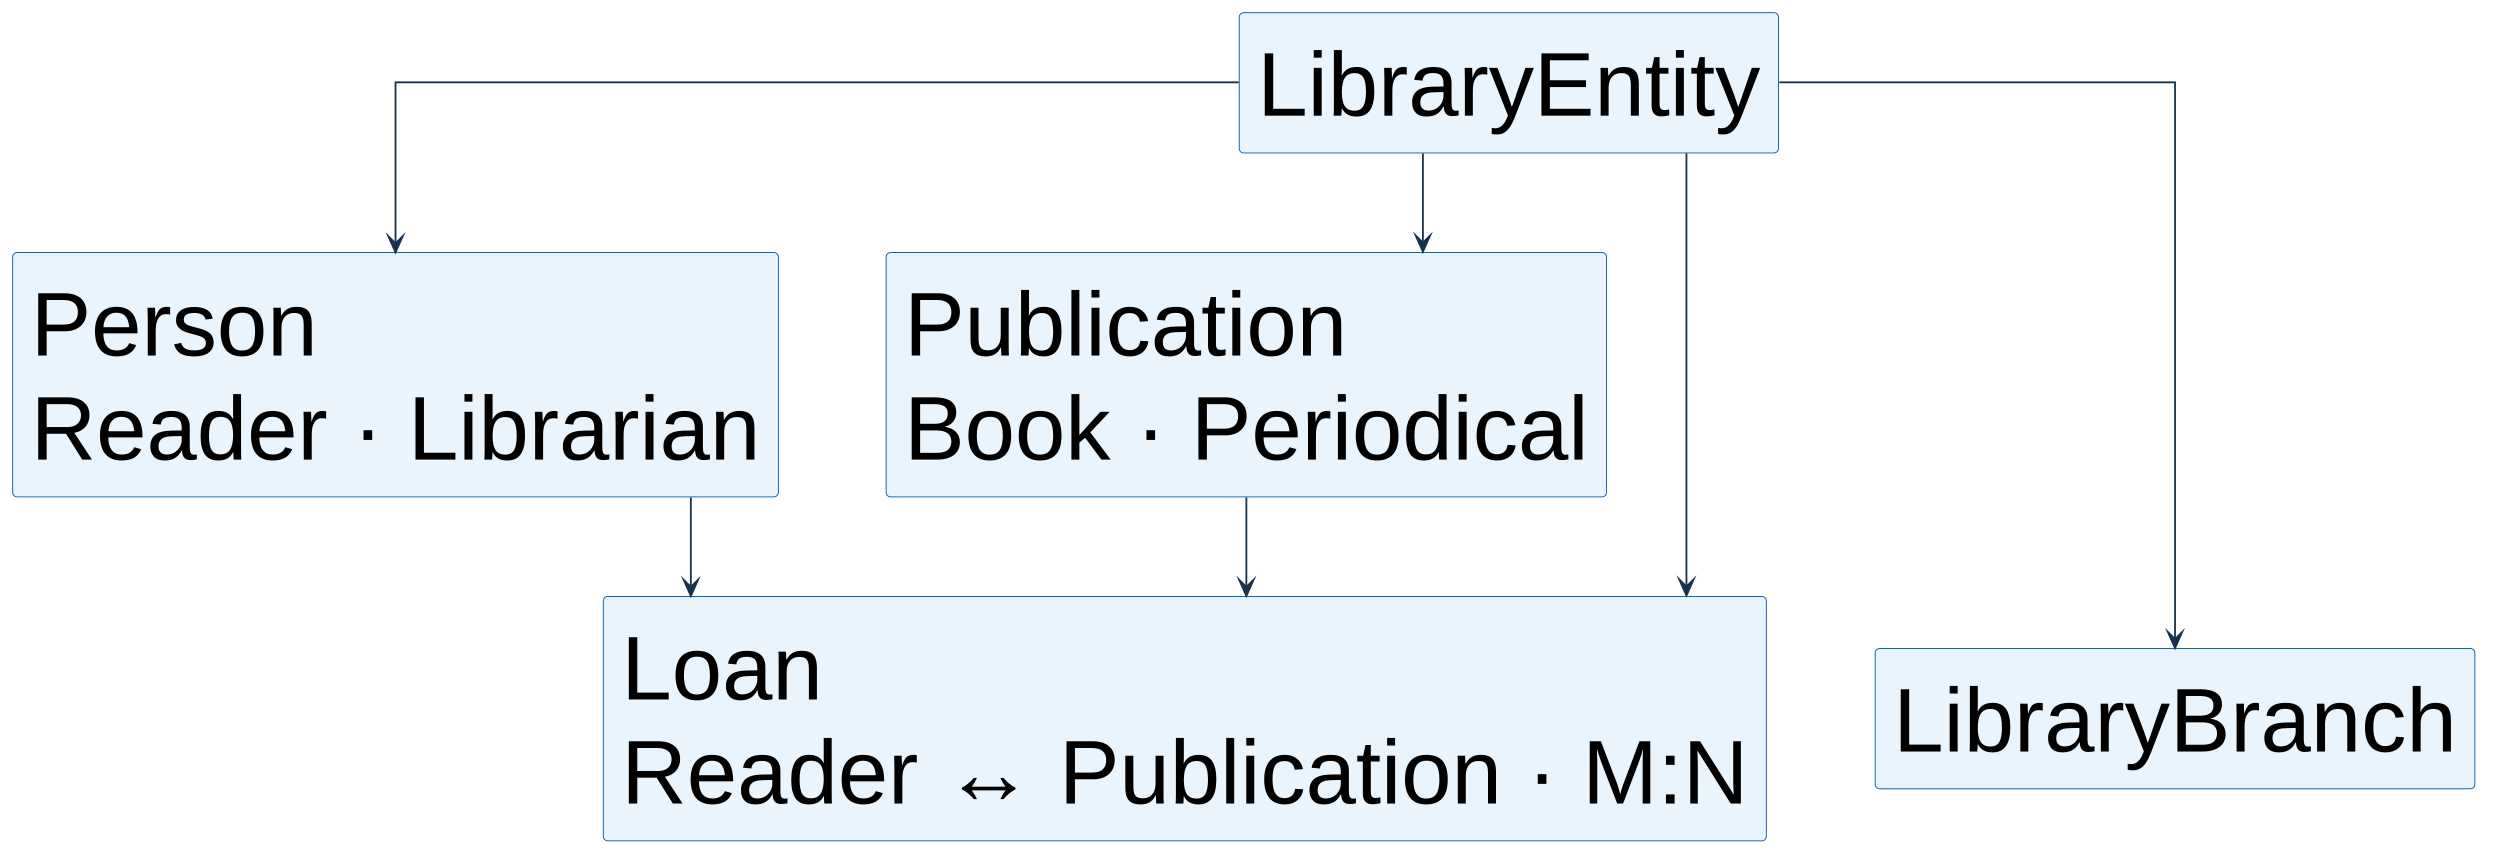
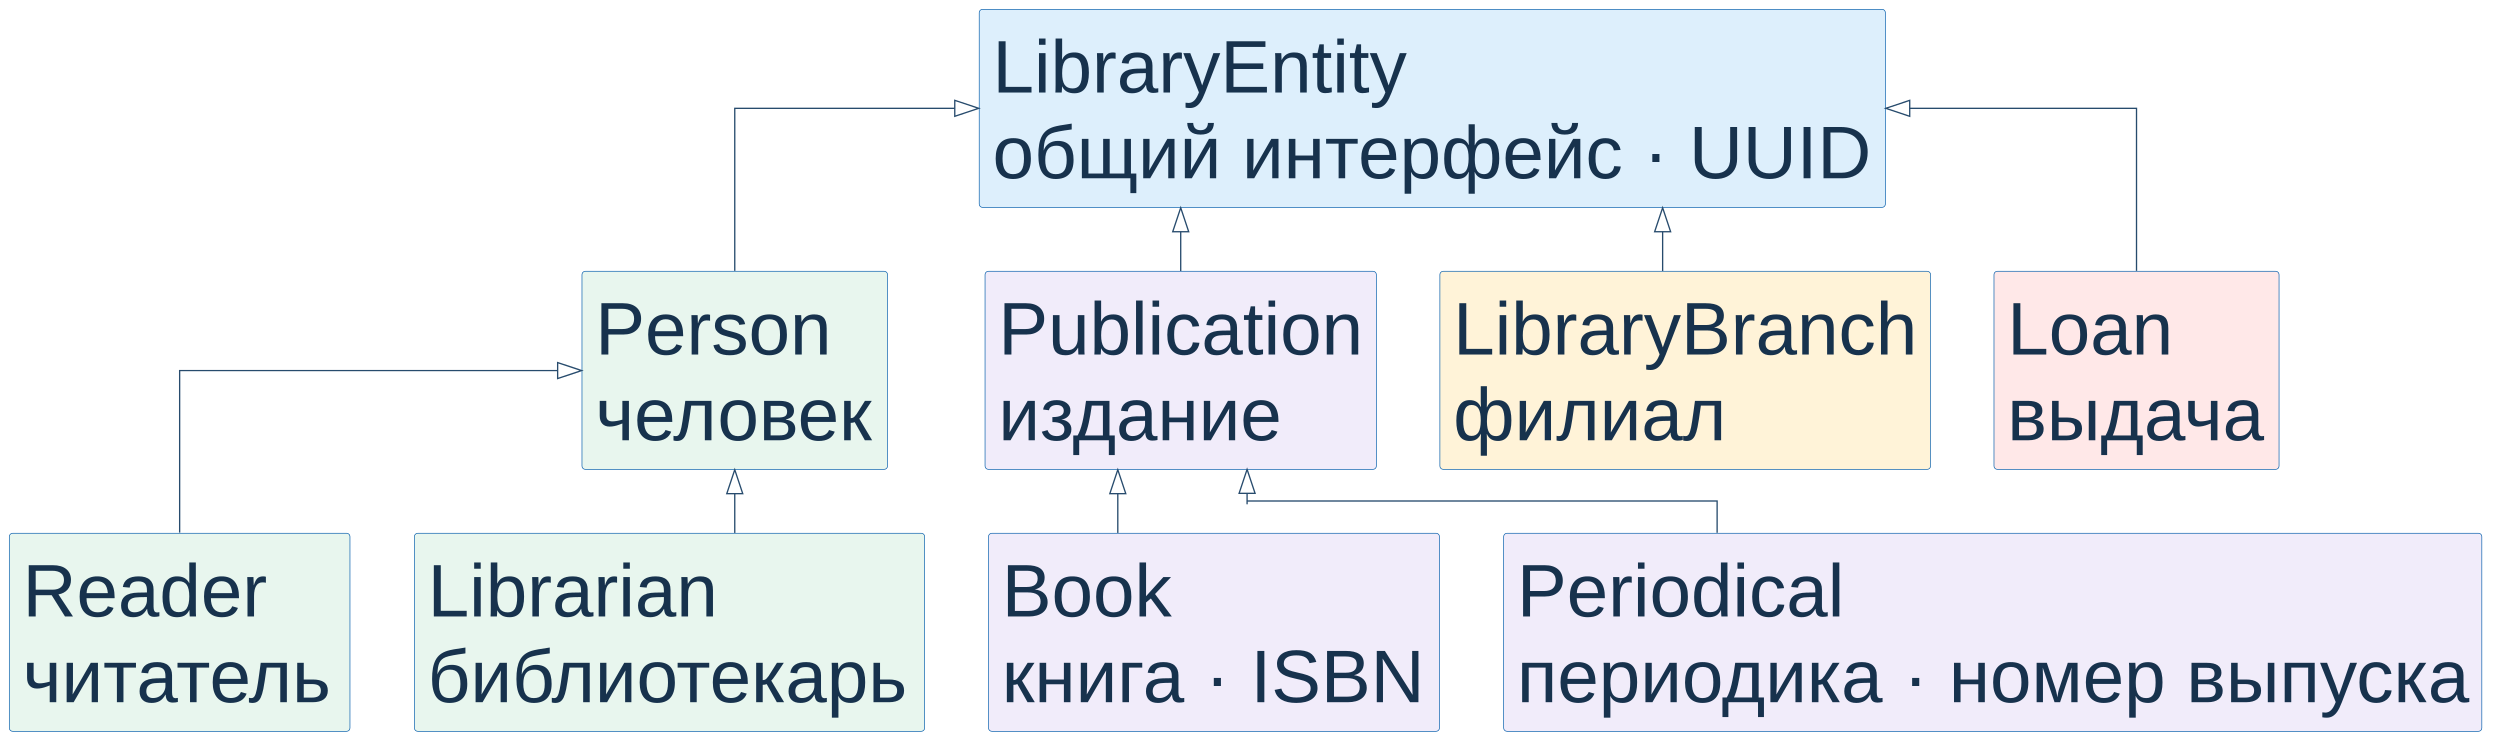
- <svg xmlns="http://www.w3.org/2000/svg" version="1.1" data-diagram-type="DESCRIPTION" style="width:1381px;height:478px;" width="1381px" height="478px" viewBox="0 0 1381 478" zoomAndPan="magnify" preserveAspectRatio="none" contentStyleType="text/css">
+ <svg xmlns="http://www.w3.org/2000/svg" version="1.1" data-diagram-type="DESCRIPTION" style="width:1878px;height:563px;" width="1878px" height="563px" viewBox="0 0 1878 563" zoomAndPan="magnify" preserveAspectRatio="none" contentStyleType="text/css">
  <defs />
  <g font-family="sans-serif" lengthAdjust="spacing">
-     <g class="entity" data-qualified-name="E" id="ent0001" data-source-line="15">
-       <rect x="684.55" y="7" width="297.881" height="77.495" fill="#EAF4FC" style="stroke:#005AAA;stroke-width:0.5;" rx="2.5" ry="2.5" />
-       <text x="694.55" y="63.899" fill="#000" font-size="50" textLength="277.881" font-family="Arial">LibraryEntity</text>
+     <g class="entity" data-qualified-name="Entity" id="ent0001" data-source-line="15">
+       <rect x="735.59" y="7" width="680.707" height="148.789" fill="#DDEFFC" style="stroke:#005AAA;stroke-width:0.5;" rx="2.5" ry="2.5" />
+       <text x="745.59" y="69.527" fill="#17324D" font-size="56" textLength="311.227" font-family="Arial">LibraryEntity</text>
+       <text x="745.59" y="133.922" fill="#17324D" font-size="56" textLength="660.707" font-family="Arial">общий интерфейс · UUID</text>
    </g>
-     <g class="entity" data-qualified-name="P" id="ent0002" data-source-line="16">
-       <rect x="7" y="139.5" width="422.979" height="134.99" fill="#EAF4FC" style="stroke:#005AAA;stroke-width:0.5;" rx="2.5" ry="2.5" />
-       <text x="17" y="196.399" fill="#000" font-size="50" textLength="158.423" font-family="Arial">Person</text>
-       <text x="17" y="253.895" fill="#000" font-size="50" textLength="402.979" font-family="Arial">Reader · Librarian</text>
+     <g class="entity" data-qualified-name="Person" id="ent0002" data-source-line="16">
+       <rect x="437.18" y="203.79" width="229.535" height="148.789" fill="#E8F6EE" style="stroke:#005AAA;stroke-width:0.5;" rx="2.5" ry="2.5" />
+       <text x="447.18" y="266.317" fill="#17324D" font-size="56" textLength="177.434" font-family="Arial">Person</text>
+       <text x="447.18" y="330.712" fill="#17324D" font-size="56" textLength="209.535" font-family="Arial">человек</text>
    </g>
-     <g class="entity" data-qualified-name="Pub" id="ent0003" data-source-line="17">
-       <rect x="489.51" y="139.5" width="397.954" height="134.99" fill="#EAF4FC" style="stroke:#005AAA;stroke-width:0.5;" rx="2.5" ry="2.5" />
-       <text x="499.51" y="196.399" fill="#000" font-size="50" textLength="244.604" font-family="Arial">Publication</text>
-       <text x="499.51" y="253.895" fill="#000" font-size="50" textLength="377.954" font-family="Arial">Book · Periodical</text>
+     <g class="entity" data-qualified-name="Publication" id="ent0003" data-source-line="17">
+       <rect x="739.97" y="203.79" width="293.957" height="148.789" fill="#F1ECFA" style="stroke:#005AAA;stroke-width:0.5;" rx="2.5" ry="2.5" />
+       <text x="749.97" y="266.317" fill="#17324D" font-size="56" textLength="273.957" font-family="Arial">Publication</text>
+       <text x="749.97" y="330.712" fill="#17324D" font-size="56" textLength="214.129" font-family="Arial">издание</text>
    </g>
-     <g class="entity" data-qualified-name="Loan" id="ent0004" data-source-line="18">
-       <rect x="333.26" y="329.49" width="642.461" height="134.99" fill="#EAF4FC" style="stroke:#005AAA;stroke-width:0.5;" rx="2.5" ry="2.5" />
-       <text x="343.26" y="386.389" fill="#000" font-size="50" textLength="111.23" font-family="Arial">Loan</text>
-       <text x="343.26" y="443.885" fill="#000" font-size="50" textLength="622.461" font-family="Arial">Reader ↔ Publication · M:N</text>
+     <g class="entity" data-qualified-name="Branch" id="ent0004" data-source-line="18">
+       <rect x="1081.64" y="203.79" width="368.605" height="148.789" fill="#FFF3D8" style="stroke:#005AAA;stroke-width:0.5;" rx="2.5" ry="2.5" />
+       <text x="1091.64" y="266.317" fill="#17324D" font-size="56" textLength="348.605" font-family="Arial">LibraryBranch</text>
+       <text x="1091.64" y="330.712" fill="#17324D" font-size="56" textLength="205.133" font-family="Arial">филиал</text>
    </g>
-     <g class="entity" data-qualified-name="Branch" id="ent0005" data-source-line="19">
-       <rect x="1035.86" y="358.24" width="331.255" height="77.495" fill="#EAF4FC" style="stroke:#005AAA;stroke-width:0.5;" rx="2.5" ry="2.5" />
-       <text x="1045.86" y="415.139" fill="#000" font-size="50" textLength="311.255" font-family="Arial">LibraryBranch</text>
+     <g class="entity" data-qualified-name="Loan" id="ent0005" data-source-line="19">
+       <rect x="1497.88" y="203.79" width="214.141" height="148.789" fill="#FFE8E8" style="stroke:#005AAA;stroke-width:0.5;" rx="2.5" ry="2.5" />
+       <text x="1507.88" y="266.317" fill="#17324D" font-size="56" textLength="124.578" font-family="Arial">Loan</text>
+       <text x="1507.88" y="330.712" fill="#17324D" font-size="56" textLength="194.141" font-family="Arial">выдача</text>
    </g>
-     <g class="link" data-entity-1="ent0001" data-entity-2="ent0002" id="lnk8" data-source-line="23" data-link-type="dependency">
-       <path d="M684.22,45.48 C502.2,45.48 218.49,45.48 218.49,45.48 C218.49,45.48 218.49,90.17 218.49,134.43" style="stroke:#17324D;stroke-width:1;" fill="none" id="E-to-P" />
-       <polygon points="218.49,139.43,222.49,130.43,218.49,134.43,214.49,130.43,218.49,139.43" fill="#17324D" style="stroke:#17324D;stroke-width:1;stroke-linejoin:miter;stroke-miterlimit:10;" />
+     <g class="entity" data-qualified-name="Reader" id="ent0006" data-source-line="20">
+       <rect x="7" y="400.58" width="255.895" height="148.789" fill="#E8F6EE" style="stroke:#005AAA;stroke-width:0.5;" rx="2.5" ry="2.5" />
+       <text x="17" y="463.107" fill="#17324D" font-size="56" textLength="183.668" font-family="Arial">Reader</text>
+       <text x="17" y="527.502" fill="#17324D" font-size="56" textLength="235.895" font-family="Arial">читатель</text>
    </g>
-     <g class="link" data-entity-1="ent0001" data-entity-2="ent0003" id="lnk9" data-source-line="24" data-link-type="dependency">
-       <path d="M786.01,84.78 C786.01,101.09 786.01,115.53 786.01,134.06" style="stroke:#17324D;stroke-width:1;" fill="none" id="E-to-Pub" />
-       <polygon points="786.01,139.06,790.01,130.06,786.01,134.06,782.01,130.06,786.01,139.06" fill="#17324D" style="stroke:#17324D;stroke-width:1;stroke-linejoin:miter;stroke-miterlimit:10;" />
+     <g class="entity" data-qualified-name="Librarian" id="ent0007" data-source-line="21">
+       <rect x="311.3" y="400.58" width="383.289" height="148.789" fill="#E8F6EE" style="stroke:#005AAA;stroke-width:0.5;" rx="2.5" ry="2.5" />
+       <text x="321.3" y="463.107" fill="#17324D" font-size="56" textLength="217.902" font-family="Arial">Librarian</text>
+       <text x="321.3" y="527.502" fill="#17324D" font-size="56" textLength="363.289" font-family="Arial">библиотекарь</text>
    </g>
-     <g class="link" data-entity-1="ent0001" data-entity-2="ent0004" id="lnk10" data-source-line="25" data-link-type="dependency">
-       <path d="M931.59,84.68 C931.59,143.62 931.59,251.32 931.59,324" style="stroke:#17324D;stroke-width:1;" fill="none" id="E-to-Loan" />
-       <polygon points="931.59,329,935.59,320,931.59,324,927.59,320,931.59,329" fill="#17324D" style="stroke:#17324D;stroke-width:1;stroke-linejoin:miter;stroke-miterlimit:10;" />
+     <g class="entity" data-qualified-name="Book" id="ent0008" data-source-line="22">
+       <rect x="742.57" y="400.58" width="338.746" height="148.789" fill="#F1ECFA" style="stroke:#005AAA;stroke-width:0.5;" rx="2.5" ry="2.5" />
+       <text x="752.57" y="463.107" fill="#17324D" font-size="56" textLength="127.641" font-family="Arial">Book</text>
+       <text x="752.57" y="527.502" fill="#17324D" font-size="56" textLength="318.746" font-family="Arial">книга · ISBN</text>
    </g>
-     <g class="link" data-entity-1="ent0001" data-entity-2="ent0005" id="lnk11" data-source-line="26" data-link-type="dependency">
-       <path d="M982.9,45.48 C1084.85,45.48 1201.49,45.48 1201.49,45.48 C1201.49,45.48 1201.49,261.51 1201.49,353.02" style="stroke:#17324D;stroke-width:1;" fill="none" id="E-to-Branch" />
-       <polygon points="1201.49,358.02,1205.49,349.02,1201.49,353.02,1197.49,349.02,1201.49,358.02" fill="#17324D" style="stroke:#17324D;stroke-width:1;stroke-linejoin:miter;stroke-miterlimit:10;" />
+     <g class="entity" data-qualified-name="Periodical" id="ent0009" data-source-line="23">
+       <rect x="1129.55" y="400.58" width="734.793" height="148.789" fill="#F1ECFA" style="stroke:#005AAA;stroke-width:0.5;" rx="2.5" ry="2.5" />
+       <text x="1139.55" y="463.107" fill="#17324D" font-size="56" textLength="245.902" font-family="Arial">Periodical</text>
+       <text x="1139.55" y="527.502" fill="#17324D" font-size="56" textLength="714.793" font-family="Arial">периодика · номер выпуска</text>
    </g>
-     <g class="link" data-entity-1="ent0002" data-entity-2="ent0004" id="lnk12" data-source-line="27" data-link-type="dependency">
-       <path d="M381.62,274.78 C381.62,292.47 381.62,306.54 381.62,324.22" style="stroke:#17324D;stroke-width:1;" fill="none" id="P-to-Loan" />
-       <polygon points="381.62,329.22,385.62,320.22,381.62,324.22,377.62,320.22,381.62,329.22" fill="#17324D" style="stroke:#17324D;stroke-width:1;stroke-linejoin:miter;stroke-miterlimit:10;" />
+     <g class="link" data-entity-1="ent0001" data-entity-2="ent0002" id="lnk10" data-source-line="25" data-link-type="extension">
+       <path d="M717.22,81.37 C617.13,81.37 551.95,81.37 551.95,81.37 C551.95,81.37 551.95,147.82 551.95,203.5" style="stroke:#274B6D;stroke-width:1;" fill="none" id="Entity-backto-Person" />
+       <polygon points="735.22,81.37,717.22,75.37,717.22,87.37,735.22,81.37" fill="none" style="stroke:#274B6D;stroke-width:1;stroke-linejoin:miter;stroke-miterlimit:10;" />
    </g>
-     <g class="link" data-entity-1="ent0003" data-entity-2="ent0004" id="lnk13" data-source-line="28" data-link-type="dependency">
-       <path d="M688.49,274.78 C688.49,292.47 688.49,306.54 688.49,324.22" style="stroke:#17324D;stroke-width:1;" fill="none" id="Pub-to-Loan" />
-       <polygon points="688.49,329.22,692.49,320.22,688.49,324.22,684.49,320.22,688.49,329.22" fill="#17324D" style="stroke:#17324D;stroke-width:1;stroke-linejoin:miter;stroke-miterlimit:10;" />
+     <g class="link" data-entity-1="ent0001" data-entity-2="ent0003" id="lnk11" data-source-line="26" data-link-type="extension">
+       <path d="M886.95,174.08 C886.95,189.62 886.95,188.01 886.95,203.56" style="stroke:#274B6D;stroke-width:1;" fill="none" id="Entity-backto-Publication" />
+       <polygon points="886.95,156.08,880.95,174.08,892.95,174.08,886.95,156.08" fill="none" style="stroke:#274B6D;stroke-width:1;stroke-linejoin:miter;stroke-miterlimit:10;" />
+     </g>
+     <g class="link" data-entity-1="ent0001" data-entity-2="ent0004" id="lnk12" data-source-line="27" data-link-type="extension">
+       <path d="M1248.97,174.08 C1248.97,189.62 1248.97,188.01 1248.97,203.56" style="stroke:#274B6D;stroke-width:1;" fill="none" id="Entity-backto-Branch" />
+       <polygon points="1248.97,156.08,1242.97,174.08,1254.97,174.08,1248.97,156.08" fill="none" style="stroke:#274B6D;stroke-width:1;stroke-linejoin:miter;stroke-miterlimit:10;" />
+     </g>
+     <g class="link" data-entity-1="ent0001" data-entity-2="ent0005" id="lnk13" data-source-line="28" data-link-type="extension">
+       <path d="M1434.58,81.37 C1537.1,81.37 1604.95,81.37 1604.95,81.37 C1604.95,81.37 1604.95,147.82 1604.95,203.5" style="stroke:#274B6D;stroke-width:1;" fill="none" id="Entity-backto-Loan" />
+       <polygon points="1416.58,81.37,1434.58,87.37,1434.58,75.37,1416.58,81.37" fill="none" style="stroke:#274B6D;stroke-width:1;stroke-linejoin:miter;stroke-miterlimit:10;" />
+     </g>
+     <g class="link" data-entity-1="ent0002" data-entity-2="ent0006" id="lnk14" data-source-line="29" data-link-type="extension">
+       <path d="M418.9,278.37 C295.47,278.37 134.95,278.37 134.95,278.37 C134.95,278.37 134.95,344.53 134.95,400.09" style="stroke:#274B6D;stroke-width:1;" fill="none" id="Person-backto-Reader" />
+       <polygon points="436.9,278.37,418.9,272.37,418.9,284.37,436.9,278.37" fill="none" style="stroke:#274B6D;stroke-width:1;stroke-linejoin:miter;stroke-miterlimit:10;" />
+     </g>
+     <g class="link" data-entity-1="ent0002" data-entity-2="ent0007" id="lnk15" data-source-line="30" data-link-type="extension">
+       <path d="M551.95,370.86 C551.95,386.41 551.95,384.8 551.95,400.35" style="stroke:#274B6D;stroke-width:1;" fill="none" id="Person-backto-Librarian" />
+       <polygon points="551.95,352.86,545.95,370.86,557.95,370.86,551.95,352.86" fill="none" style="stroke:#274B6D;stroke-width:1;stroke-linejoin:miter;stroke-miterlimit:10;" />
+     </g>
+     <g class="link" data-entity-1="ent0003" data-entity-2="ent0008" id="lnk16" data-source-line="31" data-link-type="extension">
+       <path d="M839.69,370.86 C839.69,386.41 839.69,384.8 839.69,400.35" style="stroke:#274B6D;stroke-width:1;" fill="none" id="Publication-backto-Book" />
+       <polygon points="839.69,352.86,833.69,370.86,845.69,370.86,839.69,352.86" fill="none" style="stroke:#274B6D;stroke-width:1;stroke-linejoin:miter;stroke-miterlimit:10;" />
+     </g>
+     <g class="link" data-entity-1="ent0003" data-entity-2="ent0009" id="lnk17" data-source-line="32" data-link-type="extension">
+       <path d="M936.81,370.6 C936.81,384.3 936.81,376.37 936.81,376.37 C936.81,376.37 1289.9,376.37 1289.9,376.37 C1289.9,376.37 1289.9,386.49 1289.9,400.24" style="stroke:#274B6D;stroke-width:1;" fill="none" id="Publication-backto-Periodical" />
+       <polygon points="936.81,352.6,930.81,370.6,942.81,370.6,936.81,352.6" fill="none" style="stroke:#274B6D;stroke-width:1;stroke-linejoin:miter;stroke-miterlimit:10;" />
    </g>
  </g>
</svg>
